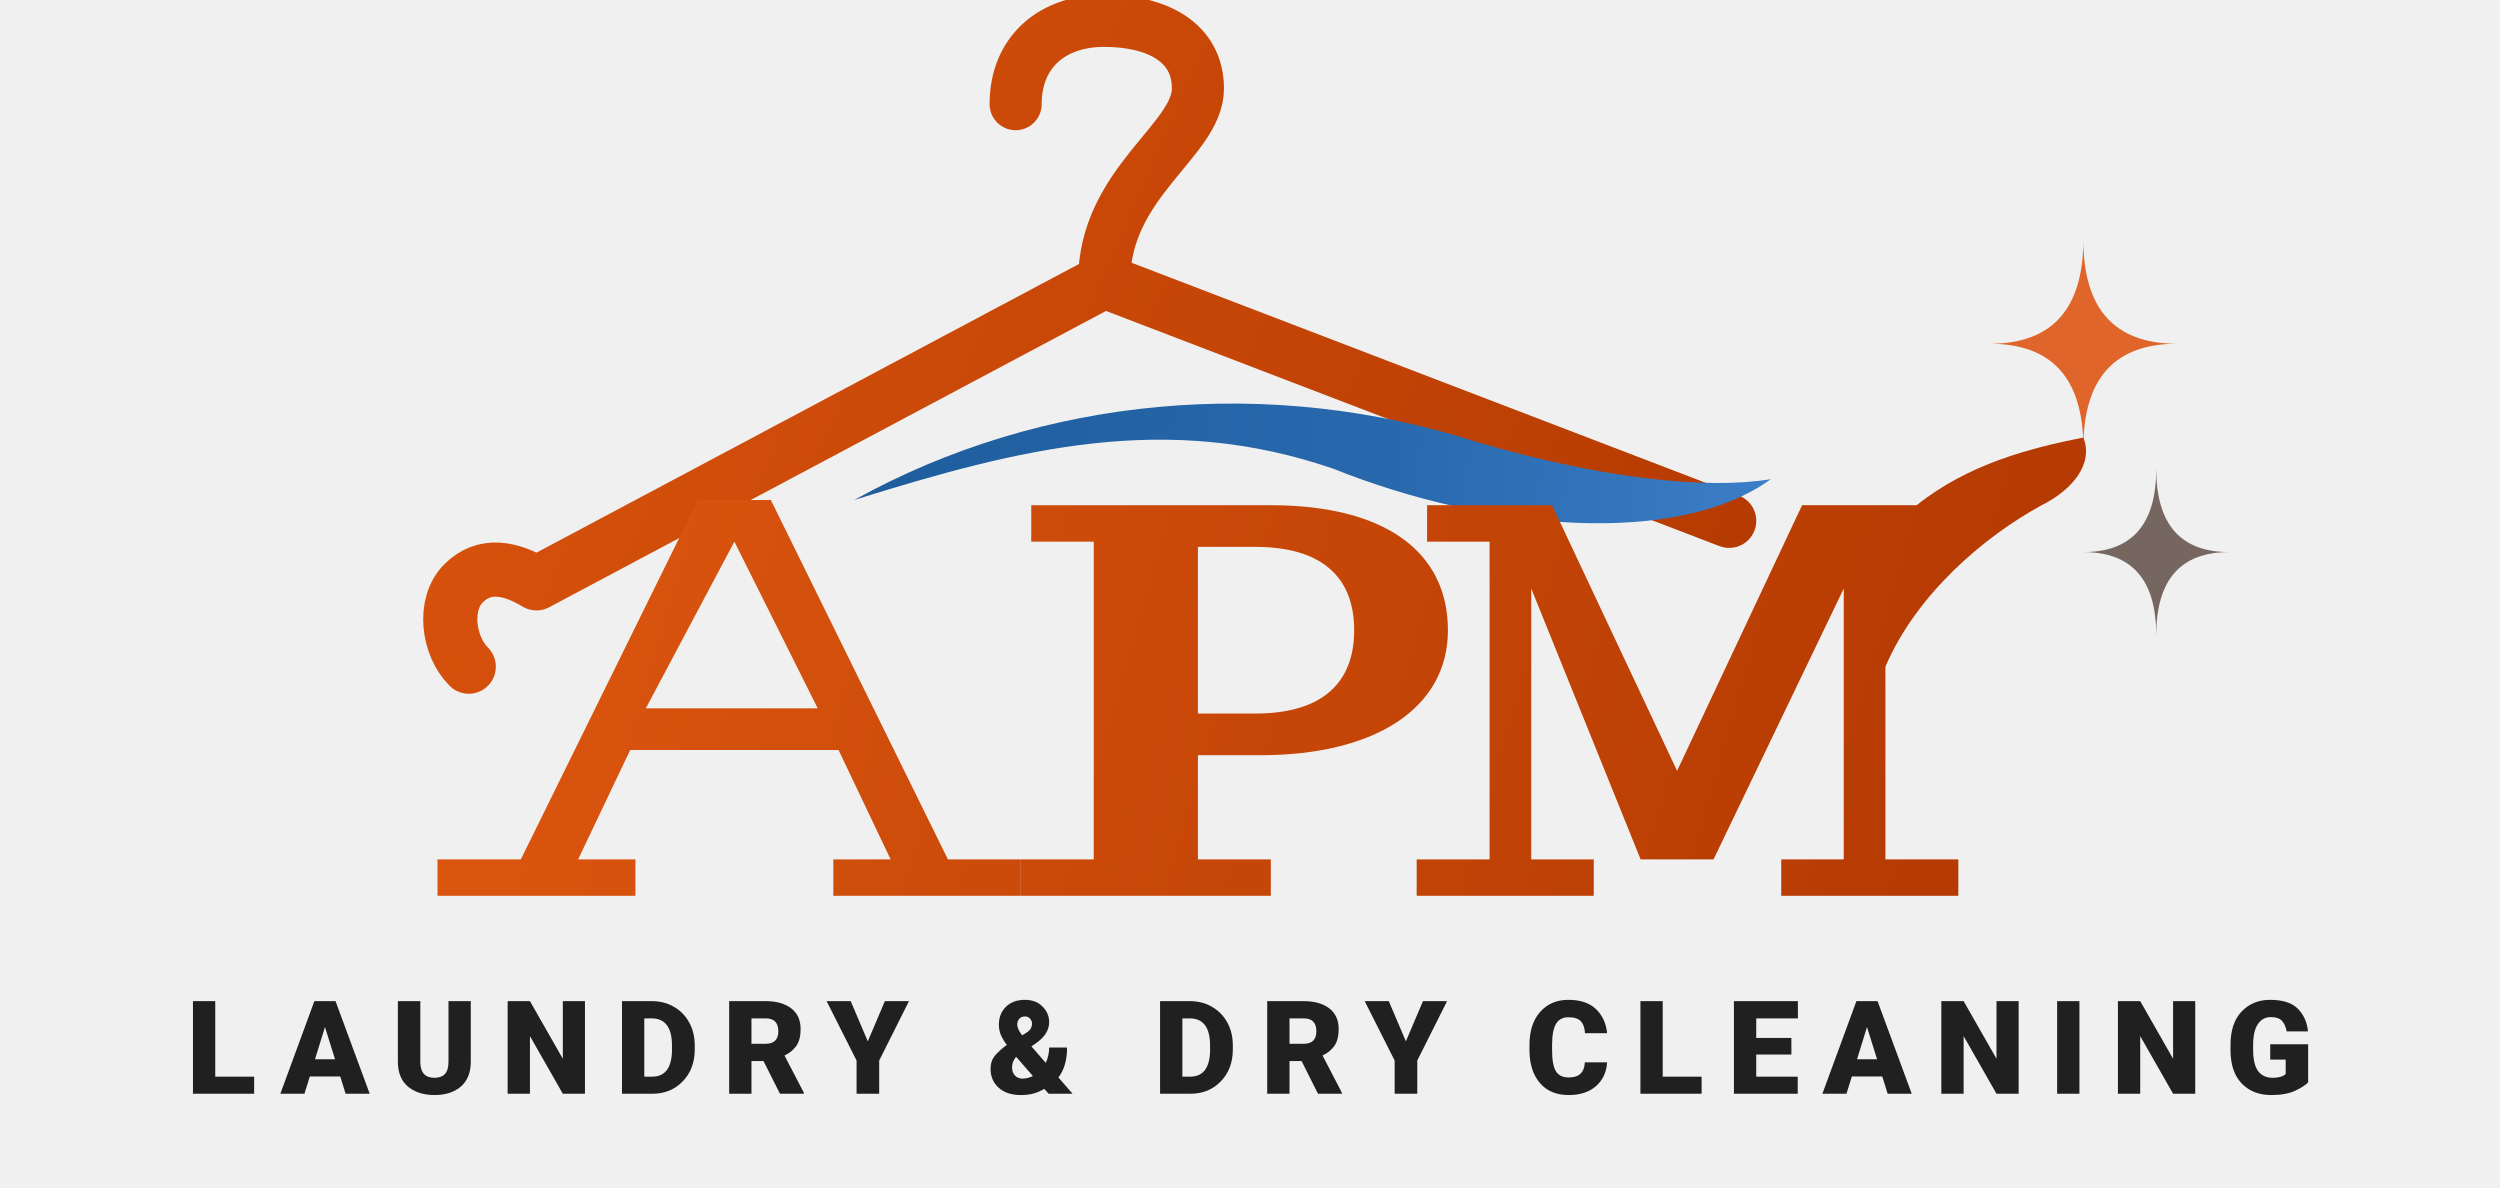
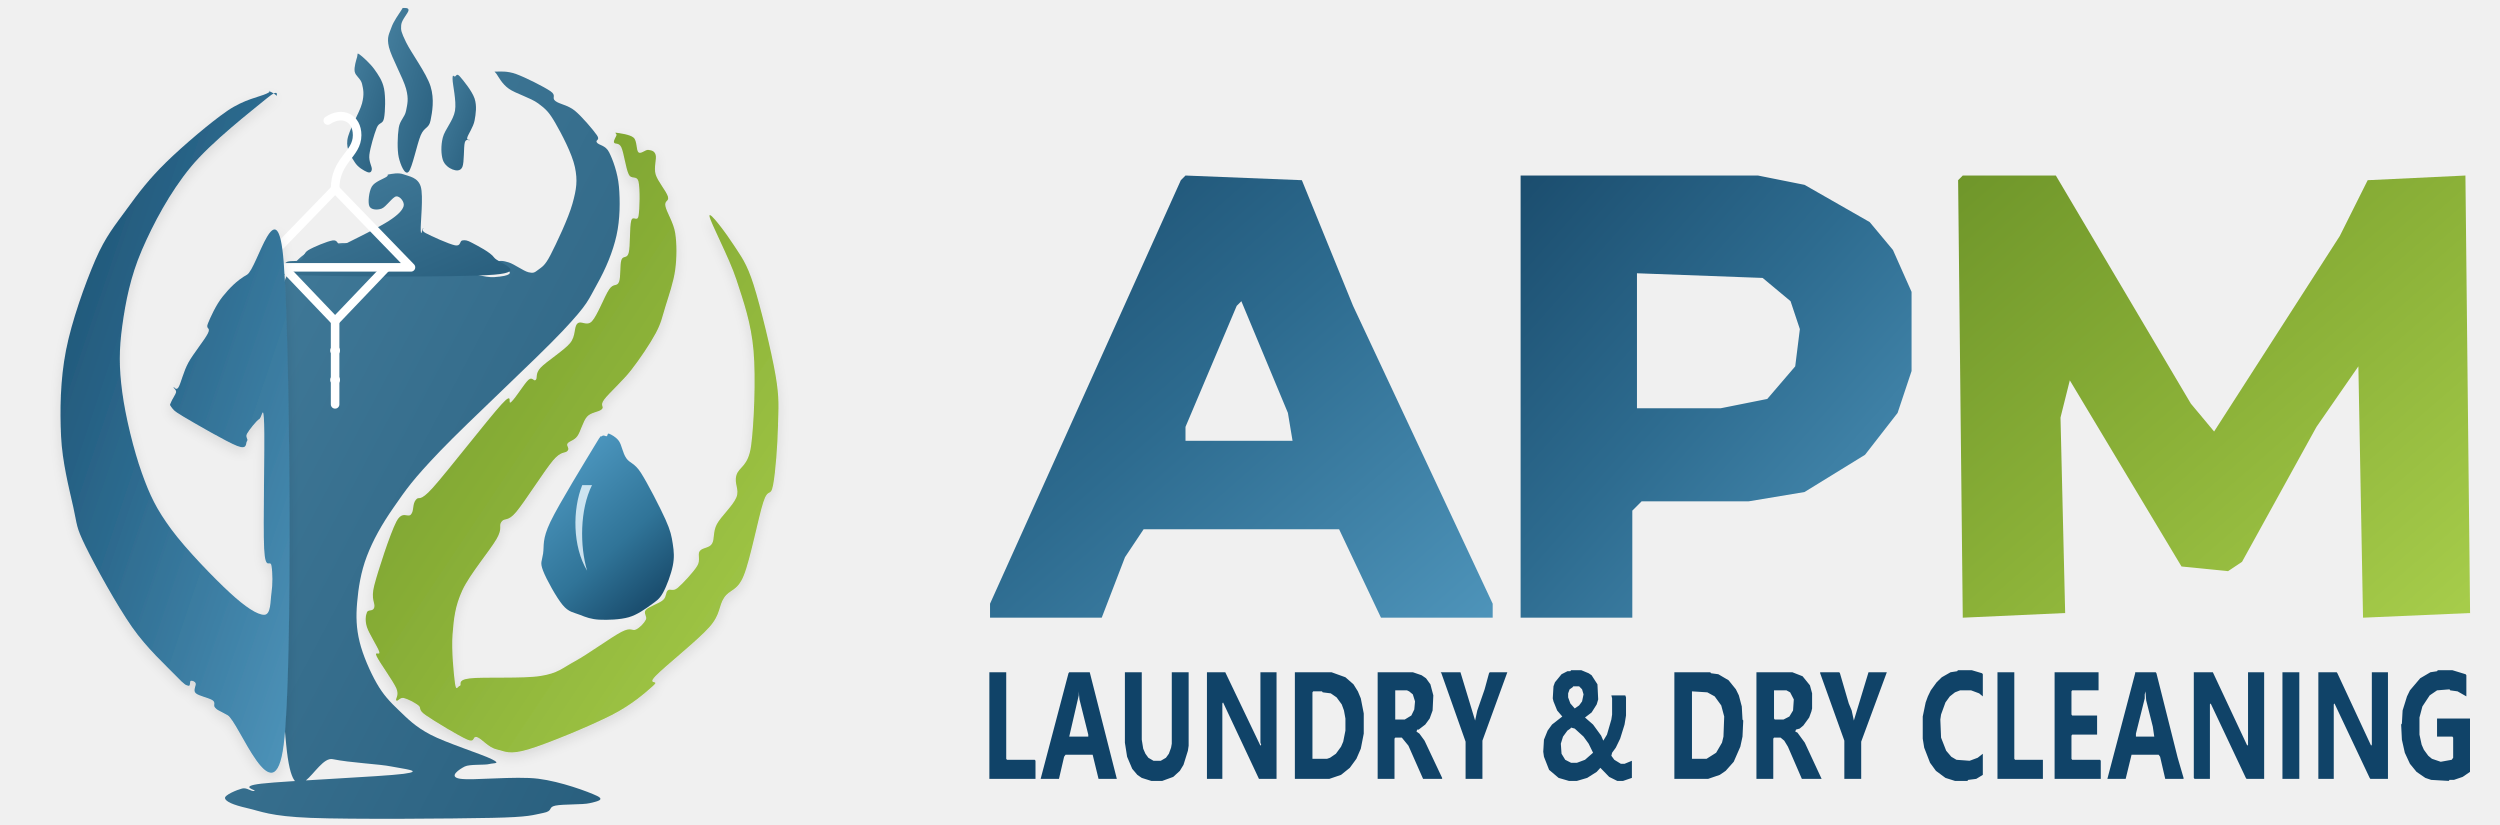
- <svg xmlns="http://www.w3.org/2000/svg" viewBox="0 0 240 114" fill="none">
+ <svg xmlns="http://www.w3.org/2000/svg" viewBox="0 0 940 310" width="940" height="310">
  <defs>
-     <linearGradient id="hanger-grad" x1="50" y1="5" x2="165" y2="55" gradientUnits="userSpaceOnUse">
-       <stop offset="0%" stop-color="#D9530D" />
-       <stop offset="100%" stop-color="#B63B02" />
+     <linearGradient id="apm-blue" x1="0%" y1="0%" x2="100%" y2="100%">
+       <stop offset="0%" stop-color="#1B4D6E" />
+       <stop offset="45%" stop-color="#2D6B8F" />
+       <stop offset="100%" stop-color="#4E94BA" />
    </linearGradient>
-     <linearGradient id="wave-grad" x1="80" y1="40" x2="170" y2="45" gradientUnits="userSpaceOnUse">
-       <stop offset="0%" stop-color="#1E5C9B" />
-       <stop offset="60%" stop-color="#2869AE" />
-       <stop offset="100%" stop-color="#3B7EC7" />
+     <linearGradient id="apm-green" x1="0%" y1="0%" x2="100%" y2="100%">
+       <stop offset="0%" stop-color="#6F962A" />
+       <stop offset="50%" stop-color="#8BB138" />
+       <stop offset="100%" stop-color="#A7CD4B" />
    </linearGradient>
-     <linearGradient id="apm-grad" x1="45" y1="45" x2="195" y2="88" gradientUnits="userSpaceOnUse">
-       <stop offset="0%" stop-color="#DD5710" />
-       <stop offset="50%" stop-color="#C74708" />
-       <stop offset="100%" stop-color="#B33902" />
+     <linearGradient id="apm-droplet" x1="30%" y1="10%" x2="80%" y2="90%">
+       <stop offset="0%" stop-color="#4B95BD" />
+       <stop offset="60%" stop-color="#307498" />
+       <stop offset="100%" stop-color="#1B4F70" />
    </linearGradient>
+     <linearGradient id="apm-shirt" x1="0%" y1="0%" x2="100%" y2="100%">
+       <stop offset="0%" stop-color="#457F9E" />
+       <stop offset="100%" stop-color="#285E7D" />
+     </linearGradient>
+     <filter id="apm-soft-shadow" x="-8%" y="-8%" width="116%" height="116%">
+       <feDropShadow dx="0" dy="2" stdDeviation="2.5" flood-color="#000000" flood-opacity="0.10" />
+     </filter>
  </defs>
-   <g id="hanger">
-     <path d="M 106 27 C 106 17.5, 115 13.5, 115 8.5 C 115 4, 111 2, 106 2 C 101 2, 97.5 5, 97.5 10" stroke="url(#hanger-grad)" stroke-width="5" stroke-linecap="round" stroke-linejoin="round" />
-     <path d="M 45 64 C 43 62, 42.5 58, 44.5 56 C 46.5 54, 49 54.5, 51.5 56 L 106 27 L 166 50" stroke="url(#hanger-grad)" stroke-width="5.2" stroke-linecap="round" stroke-linejoin="round" />
+   <g id="apm-emblem-mark" transform="translate(-35, 3) scale(0.92)">
+     <path d="M 241.00 26.00 C 242.33 26.00, 245.33 25.67, 249.00 27.00 C 252.67 28.33, 260.33 32.17, 263.00 34.00 C 265.67 35.83, 263.33 36.67, 265.00 38.00 C 266.67 39.33, 270.17 39.67, 273.00 42.00 C 275.83 44.33, 280.50 49.83, 282.00 52.00 C 283.50 54.17, 281.17 53.83, 282.00 55.00 C 282.83 56.17, 285.50 56.00, 287.00 59.00 C 288.50 62.00, 290.50 67.33, 291.00 73.00 C 291.50 78.67, 291.50 86.33, 290.00 93.00 C 288.50 99.67, 285.67 106.50, 282.00 113.00 C 278.33 119.50, 278.67 120.67, 268.00 132.00 C 257.33 143.33, 229.50 169.00, 218.00 181.00 C 206.50 193.00, 204.00 196.83, 199.00 204.00 C 194.00 211.17, 190.50 217.50, 188.00 224.00 C 185.50 230.50, 184.50 237.17, 184.00 243.00 C 183.50 248.83, 183.67 253.50, 185.00 259.00 C 186.33 264.50, 189.33 271.33, 192.00 276.00 C 194.67 280.67, 197.33 283.50, 201.00 287.00 C 204.67 290.50, 207.67 293.67, 214.00 297.00 C 220.33 300.33, 235.00 305.00, 239.00 307.00 C 243.00 309.00, 239.83 308.50, 238.00 309.00 C 236.17 309.50, 230.00 309.00, 228.00 310.00 C 226.00 311.00, 221.00 314.17, 226.00 315.00 C 231.00 315.83, 248.67 313.83, 258.00 315.00 C 267.33 316.17, 278.50 320.33, 282.00 322.00 C 285.50 323.67, 281.83 324.33, 279.00 325.00 C 276.17 325.67, 268.17 325.33, 265.00 326.00 C 261.83 326.67, 264.33 328.17, 260.00 329.00 C 255.67 329.83, 254.83 330.67, 239.00 331.00 C 223.17 331.33, 181.67 331.67, 165.00 331.00 C 148.33 330.33, 144.83 328.33, 139.00 327.00 C 133.17 325.67, 130.33 324.33, 130.00 323.00 C 129.67 321.67, 135.00 319.50, 137.00 319.00 C 139.00 318.50, 140.67 320.33, 142.00 320.00 C 143.33 319.67, 134.83 318.17, 145.00 317.00 C 155.17 315.83, 194.17 314.17, 203.00 313.00 C 211.83 311.83, 202.83 311.00, 198.00 310.00 C 193.17 309.00, 181.17 308.50, 174.00 307.00 C 166.83 305.50, 158.17 333.83, 155.00 301.00 C 151.83 268.17, 140.83 141.83, 155.00 110.00 C 169.17 78.17, 225.67 111.00, 240.00 110.00 C 254.33 109.00, 240.00 105.00, 241.00 104.00 C 242.00 103.00, 243.83 103.33, 246.00 104.00 C 248.17 104.67, 252.00 107.50, 254.00 108.00 C 256.00 108.50, 256.50 108.17, 258.00 107.00 C 259.50 105.83, 260.67 105.50, 263.00 101.00 C 265.33 96.50, 270.33 86.00, 272.00 80.00 C 273.67 74.00, 274.17 70.50, 273.00 65.00 C 271.83 59.50, 267.50 51.33, 265.00 47.00 C 262.50 42.67, 261.17 41.33, 258.00 39.00 C 254.83 36.67, 248.83 35.00, 246.00 33.00 C 243.17 31.00, 241.83 28.17, 241.00 27.00 C 240.17 25.83, 239.67 26.00, 241.00 26.00 Z" fill="url(#apm-shirt)" />
+     <path d="M 197.00 68.00 C 198.17 67.83, 200.83 67.17, 203.00 68.00 C 205.17 68.83, 208.83 69.17, 210.00 73.00 C 211.17 76.83, 209.83 88.17, 210.00 91.00 C 210.17 93.83, 210.67 89.83, 211.00 90.00 C 211.33 90.17, 209.83 90.83, 212.00 92.00 C 214.17 93.17, 221.50 96.50, 224.00 97.00 C 226.50 97.50, 225.83 95.17, 227.00 95.00 C 228.17 94.83, 228.83 94.83, 231.00 96.00 C 233.17 97.17, 238.50 99.83, 240.00 102.00 C 241.50 104.17, 254.17 107.83, 240.00 109.00 C 225.83 110.17, 169.17 109.83, 155.00 109.00 C 140.83 108.17, 154.00 105.00, 155.00 104.00 C 156.00 103.00, 159.50 103.83, 161.00 103.00 C 162.50 102.17, 161.83 100.33, 164.00 99.00 C 166.17 97.67, 171.83 95.33, 174.00 95.00 C 176.17 94.67, 176.00 96.83, 177.00 97.00 C 178.00 97.17, 176.67 97.67, 180.00 96.00 C 183.33 94.33, 193.17 89.50, 197.00 87.00 C 200.83 84.50, 202.50 82.67, 203.00 81.00 C 203.50 79.33, 201.50 76.83, 200.00 77.00 C 198.50 77.17, 195.83 81.33, 194.00 82.00 C 192.17 82.67, 189.67 82.50, 189.00 81.00 C 188.33 79.50, 188.83 75.00, 190.00 73.00 C 191.17 71.00, 194.83 69.83, 196.00 69.00 C 197.17 68.17, 195.83 68.17, 197.00 68.00 Z" fill="url(#apm-shirt)" />
+     <path d="M 203.00 0.00 C 203.50 0.00, 205.17 -0.17, 205.00 1.00 C 204.83 2.17, 202.17 4.83, 202.00 7.00 C 201.83 9.17, 202.00 9.83, 204.00 14.00 C 206.00 18.17, 212.33 26.67, 214.00 32.00 C 215.67 37.33, 214.67 42.67, 214.00 46.00 C 213.33 49.33, 211.50 48.50, 210.00 52.00 C 208.50 55.50, 206.50 65.50, 205.00 67.00 C 203.50 68.50, 201.67 64.00, 201.00 61.00 C 200.33 58.00, 200.50 52.17, 201.00 49.00 C 201.50 45.83, 203.50 44.67, 204.00 42.00 C 204.50 39.33, 205.17 37.33, 204.00 33.00 C 202.83 28.67, 198.00 20.17, 197.00 16.00 C 196.00 11.83, 197.17 10.50, 198.00 8.00 C 198.83 5.50, 201.17 2.33, 202.00 1.00 C 202.83 -0.33, 202.50 0.00, 203.00 0.00 Z" fill="url(#apm-shirt)" />
+     <path d="M 185.00 19.00 C 186.17 19.83, 189.33 22.67, 191.00 25.00 C 192.67 27.33, 194.33 29.67, 195.00 33.00 C 195.67 36.33, 195.50 42.33, 195.00 45.00 C 194.50 47.67, 193.00 46.50, 192.00 49.00 C 191.00 51.50, 189.33 57.17, 189.00 60.00 C 188.67 62.83, 190.17 64.83, 190.00 66.00 C 189.83 67.17, 189.17 67.50, 188.00 67.00 C 186.83 66.50, 184.33 65.17, 183.00 63.00 C 181.67 60.83, 179.50 58.00, 180.00 54.00 C 180.50 50.00, 185.00 42.83, 186.00 39.00 C 187.00 35.17, 186.50 33.17, 186.00 31.00 C 185.50 28.83, 183.33 27.83, 183.00 26.00 C 182.67 24.17, 183.67 21.17, 184.00 20.00 C 184.33 18.83, 183.83 18.17, 185.00 19.00 Z" fill="url(#apm-shirt)" />
+     <path d="M 224.00 28.00 C 224.50 27.83, 224.67 26.50, 226.00 28.00 C 227.33 29.50, 231.00 34.00, 232.00 37.00 C 233.00 40.00, 232.50 43.33, 232.00 46.00 C 231.50 48.67, 229.33 51.67, 229.00 53.00 C 228.67 54.33, 230.17 53.67, 230.00 54.00 C 229.83 54.33, 228.50 53.17, 228.00 55.00 C 227.50 56.83, 227.83 63.17, 227.00 65.00 C 226.17 66.83, 224.33 66.50, 223.00 66.00 C 221.67 65.50, 219.67 64.17, 219.00 62.00 C 218.33 59.83, 218.17 56.33, 219.00 53.00 C 219.83 49.67, 223.33 46.00, 224.00 42.00 C 224.67 38.00, 223.00 31.33, 223.00 29.00 C 223.00 26.67, 223.50 28.17, 224.00 28.00 Z" fill="url(#apm-shirt)" />
+     <path d="M 175 74 L 206 106 L 144 106 Z" fill="none" stroke="#FFFFFF" stroke-width="3.5" stroke-linejoin="round" />
+     <path d="M 175 74 C 175 62, 184 60, 184 52 C 184 45, 178 42, 172 46" fill="none" stroke="#FFFFFF" stroke-width="3.5" stroke-linecap="round" />
+     <path d="M 154 106 L 175 128 L 196 106" fill="none" stroke="#FFFFFF" stroke-width="3.5" stroke-linejoin="round" />
+     <path d="M 175 128 L 175 162" fill="none" stroke="#FFFFFF" stroke-width="3.5" stroke-linecap="round" />
+     <circle cx="175" cy="140" r="2" fill="#FFFFFF" />
+     <circle cx="175" cy="152" r="2" fill="#FFFFFF" />
+     <path d="M 148.00 34.00 C 148.67 34.17, 151.17 35.50, 151.00 36.00 C 150.83 36.50, 152.83 32.17, 147.00 37.00 C 141.17 41.83, 124.50 54.67, 116.00 65.00 C 107.50 75.33, 100.67 88.17, 96.00 99.00 C 91.33 109.83, 89.33 120.33, 88.00 130.00 C 86.67 139.67, 86.67 147.00, 88.00 157.00 C 89.33 167.00, 92.67 180.67, 96.00 190.00 C 99.33 199.33, 102.00 204.83, 108.00 213.00 C 114.00 221.17, 125.67 233.17, 132.00 239.00 C 138.33 244.83, 143.17 248.00, 146.00 248.00 C 148.83 248.00, 148.50 242.33, 149.00 239.00 C 149.50 235.67, 149.50 231.00, 149.00 228.00 C 148.50 225.00, 146.50 230.67, 146.00 221.00 C 145.50 211.33, 146.33 178.83, 146.00 170.00 C 145.67 161.17, 145.17 167.33, 144.00 168.00 C 142.83 168.67, 139.83 172.50, 139.00 174.00 C 138.17 175.50, 139.67 176.17, 139.00 177.00 C 138.33 177.83, 139.33 180.67, 135.00 179.00 C 130.67 177.33, 117.50 169.67, 113.00 167.00 C 108.50 164.33, 108.83 164.00, 108.00 163.00 C 107.17 162.00, 107.67 162.00, 108.00 161.00 C 108.33 160.00, 109.83 158.00, 110.00 157.00 C 110.17 156.00, 108.83 155.33, 109.00 155.00 C 109.17 154.67, 110.00 156.67, 111.00 155.00 C 112.00 153.33, 113.00 148.67, 115.00 145.00 C 117.00 141.33, 121.67 135.67, 123.00 133.00 C 124.33 130.33, 122.00 131.50, 123.00 129.00 C 124.00 126.50, 126.33 121.33, 129.00 118.00 C 131.67 114.67, 134.83 111.33, 139.00 109.00 C 143.17 106.67, 151.50 72.00, 154.00 104.00 C 156.50 136.00, 157.83 270.17, 154.00 301.00 C 150.17 331.83, 135.67 291.50, 131.00 289.00 C 126.33 286.50, 127.00 287.00, 126.00 286.00 C 125.00 285.00, 126.33 284.00, 125.00 283.00 C 123.67 282.00, 119.17 281.17, 118.00 280.00 C 116.83 278.83, 118.33 276.83, 118.00 276.00 C 117.67 275.17, 116.50 274.83, 116.00 275.00 C 115.50 275.17, 116.00 277.33, 115.00 277.00 C 114.00 276.67, 113.83 277.00, 110.00 273.00 C 106.17 269.00, 98.17 261.83, 92.00 253.00 C 85.83 244.17, 77.00 228.17, 73.00 220.00 C 69.00 211.83, 69.67 211.50, 68.00 204.00 C 66.33 196.50, 63.50 185.67, 63.00 175.00 C 62.50 164.33, 62.67 152.00, 65.00 140.00 C 67.33 128.00, 72.83 112.67, 77.00 103.00 C 81.17 93.33, 85.17 88.67, 90.00 82.00 C 94.83 75.33, 99.17 69.67, 106.00 63.00 C 112.83 56.33, 124.17 46.67, 131.00 42.00 C 137.83 37.33, 144.17 36.33, 147.00 35.00 C 149.83 33.67, 147.33 33.83, 148.00 34.00 Z" fill="url(#apm-blue)" filter="url(#apm-soft-shadow)" />
+     <path d="M 290.00 51.00 C 291.17 51.17, 295.50 51.67, 297.00 53.00 C 298.50 54.33, 298.00 58.17, 299.00 59.00 C 300.00 59.83, 301.83 57.83, 303.00 58.00 C 304.17 58.17, 305.50 58.33, 306.00 60.00 C 306.50 61.67, 305.17 65.17, 306.00 68.00 C 306.83 70.83, 310.33 74.83, 311.00 77.00 C 311.67 79.17, 309.50 78.50, 310.00 81.00 C 310.50 83.50, 313.33 87.67, 314.00 92.00 C 314.67 96.33, 314.67 102.00, 314.00 107.00 C 313.33 112.00, 311.33 117.67, 310.00 122.00 C 308.67 126.33, 308.33 128.67, 306.00 133.00 C 303.67 137.33, 299.50 143.50, 296.00 148.00 C 292.50 152.50, 287.00 157.33, 285.00 160.00 C 283.00 162.67, 285.17 162.83, 284.00 164.00 C 282.83 165.17, 279.67 165.17, 278.00 167.00 C 276.33 168.83, 275.33 173.17, 274.00 175.00 C 272.67 176.83, 270.67 177.00, 270.00 178.00 C 269.33 179.00, 271.00 179.83, 270.00 181.00 C 269.00 182.17, 267.50 180.83, 264.00 185.00 C 260.50 189.17, 252.50 201.83, 249.00 206.00 C 245.50 210.17, 244.33 208.17, 243.00 210.00 C 241.67 211.83, 243.67 212.33, 241.00 217.00 C 238.33 221.67, 230.00 231.50, 227.00 238.00 C 224.00 244.50, 223.50 249.67, 223.00 256.00 C 222.50 262.33, 223.50 272.50, 224.00 276.00 C 224.50 279.50, 225.00 277.33, 226.00 277.00 C 227.00 276.67, 224.50 274.67, 230.00 274.00 C 235.50 273.33, 251.83 274.17, 259.00 273.00 C 266.17 271.83, 267.50 270.00, 273.00 267.00 C 278.50 264.00, 287.83 257.17, 292.00 255.00 C 296.17 252.83, 296.33 254.83, 298.00 254.00 C 299.67 253.17, 301.33 251.33, 302.00 250.00 C 302.67 248.67, 300.83 247.33, 302.00 246.00 C 303.17 244.67, 307.50 243.33, 309.00 242.00 C 310.50 240.67, 310.00 238.83, 311.00 238.00 C 312.00 237.17, 313.00 238.67, 315.00 237.00 C 317.00 235.33, 321.50 230.50, 323.00 228.00 C 324.50 225.50, 323.00 223.50, 324.00 222.00 C 325.00 220.50, 327.83 220.83, 329.00 219.00 C 330.17 217.17, 329.33 214.17, 331.00 211.00 C 332.67 207.83, 337.67 203.33, 339.00 200.00 C 340.33 196.67, 338.00 194.50, 339.00 191.00 C 340.00 187.50, 343.83 187.50, 345.00 179.00 C 346.17 170.50, 347.00 151.33, 346.00 140.00 C 345.00 128.67, 342.00 120.17, 339.00 111.00 C 336.00 101.83, 328.17 87.33, 328.00 85.00 C 327.83 82.67, 335.00 92.33, 338.00 97.00 C 341.00 101.67, 343.17 104.17, 346.00 113.00 C 348.83 121.83, 353.33 140.33, 355.00 150.00 C 356.67 159.67, 356.17 163.50, 356.00 171.00 C 355.83 178.50, 355.00 189.83, 354.00 195.00 C 353.00 200.17, 352.00 195.83, 350.00 202.00 C 348.00 208.17, 344.67 225.50, 342.00 232.00 C 339.33 238.50, 336.33 237.50, 334.00 241.00 C 331.67 244.50, 332.67 247.67, 328.00 253.00 C 323.33 258.33, 309.83 269.00, 306.00 273.00 C 302.17 277.00, 308.00 274.33, 305.00 277.00 C 302.00 279.67, 296.50 284.67, 288.00 289.00 C 279.50 293.33, 261.83 300.67, 254.00 303.00 C 246.17 305.33, 244.50 303.83, 241.00 303.00 C 237.50 302.17, 235.00 298.67, 233.00 298.00 C 231.00 297.33, 232.50 300.50, 229.00 299.00 C 225.50 297.50, 215.33 291.33, 212.00 289.00 C 208.67 286.67, 210.50 286.17, 209.00 285.00 C 207.50 283.83, 204.50 282.33, 203.00 282.00 C 201.50 281.67, 200.50 283.67, 200.00 283.00 C 199.50 282.33, 201.33 281.00, 200.00 278.00 C 198.67 275.00, 193.17 267.50, 192.00 265.00 C 190.83 262.50, 193.67 265.00, 193.00 263.00 C 192.33 261.00, 188.83 255.67, 188.00 253.00 C 187.17 250.33, 187.50 248.33, 188.00 247.00 C 188.50 245.67, 190.50 246.83, 191.00 245.00 C 191.50 243.17, 189.50 241.83, 191.00 236.00 C 192.50 230.17, 197.50 214.83, 200.00 210.00 C 202.50 205.17, 204.67 208.50, 206.00 207.00 C 207.33 205.50, 206.50 202.83, 208.00 201.00 C 209.50 199.17, 209.17 202.50, 215.00 196.00 C 220.83 189.50, 237.67 167.83, 243.00 162.00 C 248.33 156.17, 245.17 162.67, 247.00 161.00 C 248.83 159.33, 252.33 153.50, 254.00 152.00 C 255.67 150.50, 256.17 152.83, 257.00 152.00 C 257.83 151.17, 256.67 149.50, 259.00 147.00 C 261.33 144.50, 268.50 140.00, 271.00 137.00 C 273.50 134.00, 272.50 130.50, 274.00 129.00 C 275.50 127.50, 277.83 130.33, 280.00 128.00 C 282.17 125.67, 285.17 117.67, 287.00 115.00 C 288.83 112.33, 290.17 114.00, 291.00 112.00 C 291.83 110.00, 291.33 105.00, 292.00 103.00 C 292.67 101.00, 294.33 102.67, 295.00 100.00 C 295.67 97.33, 295.33 89.50, 296.00 87.00 C 296.67 84.50, 298.50 87.67, 299.00 85.00 C 299.50 82.33, 299.67 73.83, 299.00 71.00 C 298.33 68.17, 296.17 70.33, 295.00 68.00 C 293.83 65.67, 293.00 59.17, 292.00 57.00 C 291.00 54.83, 289.33 55.83, 289.00 55.00 C 288.67 54.17, 289.83 52.67, 290.00 52.00 C 290.17 51.33, 288.83 50.83, 290.00 51.00 Z" fill="url(#apm-green)" filter="url(#apm-soft-shadow)" />
+     <path d="M 287.00 174.00 C 287.83 174.33, 289.83 175.33, 291.00 177.00 C 292.17 178.67, 292.50 181.83, 294.00 184.00 C 295.50 186.17, 297.33 185.83, 300.00 190.00 C 302.67 194.17, 307.83 204.17, 310.00 209.00 C 312.17 213.83, 312.50 215.83, 313.00 219.00 C 313.50 222.17, 313.67 224.67, 313.00 228.00 C 312.33 231.33, 310.50 236.33, 309.00 239.00 C 307.50 241.67, 306.33 242.33, 304.00 244.00 C 301.67 245.67, 298.50 248.00, 295.00 249.00 C 291.50 250.00, 286.33 250.17, 283.00 250.00 C 279.67 249.83, 277.50 249.00, 275.00 248.00 C 272.50 247.00, 270.50 247.00, 268.00 244.00 C 265.50 241.00, 261.33 233.50, 260.00 230.00 C 258.67 226.50, 259.50 226.33, 260.00 223.00 C 260.50 219.67, 259.50 217.33, 263.00 210.00 C 266.50 202.67, 277.50 184.83, 281.00 179.00 C 284.50 173.17, 283.17 175.67, 284.00 175.00 C 284.83 174.33, 285.50 175.17, 286.00 175.00 C 286.50 174.83, 286.17 173.67, 287.00 174.00 Z" fill="url(#apm-droplet)" />
+     <path d="M 276 195 C 272 205, 272 220, 278 230 C 275 220, 275 205, 280 195 Z" fill="#E5F3FC" opacity="0.85" />
  </g>
-   <g id="blue-wave">
-     <path d="M 82 48 C 100 38, 122 36, 142 42.5 C 154 46, 164 47, 170 46 C 161 52.5, 143 51, 128 45 C 112 39.5, 98 43, 82 48 Z" fill="url(#wave-grad)" />
+   <g id="apm-letters" transform="translate(290, 38) scale(1.75)">
+     <path d="M 89.00 16.00 L 114.00 17.00 L 125.00 44.00 L 155.00 108.00 L 155.00 111.00 L 131.00 111.00 L 122.00 92.00 L 80.00 92.00 L 76.00 98.00 L 71.00 111.00 L 47.00 111.00 L 47.00 108.00 L 88.00 17.00 Z M 101.00 43.00 L 111.00 67.00 L 112.00 73.00 L 89.00 73.00 L 89.00 70.00 L 100.00 44.00 Z" fill="url(#apm-blue)" fill-rule="evenodd" />
+     <path d="M 161.00 16.00 L 212.00 16.00 L 222.00 18.00 L 236.00 26.00 L 241.00 32.00 L 245.00 41.00 L 245.00 58.00 L 242.00 67.00 L 235.00 76.00 L 222.00 84.00 L 210.00 86.00 L 187.00 86.00 L 185.00 88.00 L 185.00 111.00 L 161.00 111.00 L 161.00 17.00 Z M 186.00 37.00 L 213.00 38.00 L 219.00 43.00 L 221.00 49.00 L 220.00 57.00 L 214.00 64.00 L 204.00 66.00 L 186.00 66.00 L 186.00 38.00 Z" fill="url(#apm-blue)" fill-rule="evenodd" />
+     <path d="M 256.00 16.00 L 276.00 16.00 L 305.00 65.00 L 310.00 71.00 L 337.00 29.00 L 343.00 17.00 L 364.00 16.00 L 365.00 110.00 L 342.00 111.00 L 341.00 57.00 L 332.00 70.00 L 316.00 99.00 L 313.00 101.00 L 303.00 100.00 L 279.00 60.00 L 277.00 68.00 L 278.00 110.00 L 256.00 111.00 L 255.00 17.00 Z" fill="url(#apm-green)" fill-rule="evenodd" />
  </g>
-   <g id="apm-letters" fill="url(#apm-grad)">
-     <path d="         M 42 86 L 42 82.5 L 50 82.5 L 67 48 L 74 48 L 91 82.5 L 98 82.5 L 98 86 L 80 86 L 80 82.5 L 85.5 82.5 L 80.5 72 L 60.5 72 L 55.5 82.5 L 61 82.5 L 61 86 Z         M 62 68 L 78.5 68 L 70.5 52 Z       " />
-     <path d="         M 98 86 L 98 82.5 L 105 82.5 L 105 52 L 99 52 L 99 48.5 L 122 48.5 C 133 48.5, 139 53, 139 60.5 C 139 68, 132 72.5, 121 72.5 L 115 72.5 L 115 82.5 L 122 82.5 L 122 86 Z         M 115 68.5 L 120.5 68.5 C 127 68.5, 130 65.5, 130 60.5 C 130 55.5, 127 52.5, 120.5 52.5 L 115 52.5 Z       " />
-     <path d="         M 136 86 L 136 82.5 L 143 82.5 L 143 52 L 137 52 L 137 48.5 L 149 48.5 L 161 74 L 173 48.5 L 184 48.5         C 189 44.5, 195 43, 200 42 C 201 44.5, 199 47, 196 48.5 C 190.5 51.5, 184 57, 181 64         L 181 82.5 L 188 82.5 L 188 86 L 171 86 L 171 82.5 L 177 82.5 L 177 56.5 L 164.5 82.5 L 157.5 82.5 L 147 56.5 L 147 82.5 L 153 82.5 L 153 86 Z       " />
-   </g>
-   <g id="sparkles">
-     <path d="M 200 23 Q 200 33 209 33 Q 200 33 200 43 Q 200 33 191 33 Q 200 33 200 23 Z" fill="#E0652B" />
-     <path d="M 207 45 Q 207 53 214 53 Q 207 53 207 61 Q 207 53 200 53 Q 207 53 207 45 Z" fill="#75675F" />
-   </g>
-   <text x="120" y="105" text-anchor="middle" fill="#202020" font-size="12.5" font-weight="800" letter-spacing="2.2" font-family="system-ui, -apple-system, BlinkMacSystemFont, 'Segoe UI', Roboto, sans-serif">
-     LAUNDRY &amp; DRY CLEANING
-   </text>
+   <path d="M 372.00 252.76 L 378.34 252.76 L 378.34 285.30 L 378.61 285.68 L 389.08 285.68 L 389.35 286.05 L 389.35 292.86 L 372.00 292.86 L 372.00 253.14 Z M 402.03 252.76 L 409.74 252.76 L 419.93 292.86 L 413.05 292.86 L 410.84 283.78 L 400.65 283.78 L 400.10 284.54 L 398.17 292.86 L 391.28 292.86 L 401.75 253.14 Z M 405.61 259.95 L 405.88 262.97 L 409.19 276.22 L 409.19 276.97 L 402.03 276.97 L 405.61 261.46 Z M 422.96 252.76 L 429.30 252.76 L 429.30 278.11 L 429.85 281.51 L 430.68 283.41 L 431.78 284.92 L 433.71 286.05 L 436.46 286.05 L 438.39 284.92 L 439.49 283.41 L 440.32 281.14 L 440.59 279.62 L 440.59 252.76 L 446.93 252.76 L 446.93 280.38 L 446.65 282.27 L 445.00 287.57 L 443.62 289.84 L 441.14 292.11 L 437.01 293.62 L 432.88 293.62 L 429.30 292.49 L 427.64 291.35 L 425.72 289.08 L 423.79 284.54 L 422.96 279.24 L 422.96 253.14 Z M 453.81 252.76 L 460.70 252.76 L 473.92 280.38 L 474.20 280.00 L 473.92 279.24 L 473.92 252.76 L 479.98 252.76 L 479.98 292.86 L 473.37 292.86 L 459.87 264.11 L 459.60 264.49 L 459.60 292.86 L 453.81 292.86 L 453.81 253.14 Z M 486.87 252.76 L 500.64 252.76 L 505.88 254.65 L 508.91 257.30 L 510.56 259.95 L 511.66 262.59 L 512.77 268.27 L 512.77 275.84 L 511.66 281.51 L 510.01 285.30 L 507.53 288.70 L 504.23 291.35 L 499.82 292.86 L 486.87 292.86 L 486.87 253.14 Z M 493.76 259.95 L 497.06 259.95 L 497.34 260.32 L 500.37 260.70 L 502.57 262.22 L 504.50 264.86 L 505.33 267.14 L 505.88 270.16 L 505.88 274.70 L 505.05 278.86 L 504.23 280.76 L 502.30 283.41 L 500.09 284.92 L 498.99 285.30 L 493.48 285.30 L 493.48 260.32 Z M 518.00 252.76 L 531.22 252.76 L 534.53 253.89 L 536.18 255.03 L 537.83 257.30 L 538.93 261.46 L 538.66 267.14 L 537.56 270.16 L 535.90 272.43 L 533.43 274.32 L 532.87 274.32 L 532.60 275.08 L 533.70 275.84 L 535.63 278.49 L 542.24 292.49 L 542.24 292.86 L 535.08 292.86 L 529.57 280.38 L 527.09 277.35 L 524.61 277.35 L 524.33 277.73 L 524.33 292.86 L 518.00 292.86 L 518.00 253.14 Z M 524.61 259.57 L 529.02 259.57 L 529.84 259.95 L 531.22 261.08 L 532.05 263.73 L 531.77 266.76 L 530.67 269.03 L 528.19 270.54 L 524.61 270.54 L 524.61 259.95 Z M 541.69 252.76 L 549.13 252.76 L 554.64 270.92 L 555.46 267.14 L 558.22 259.19 L 559.87 253.14 L 560.15 252.76 L 566.76 252.76 L 557.39 278.49 L 557.39 292.86 L 551.06 292.86 L 551.06 278.86 L 541.96 253.14 Z M 590.72 252.00 L 594.58 252.00 L 597.33 253.14 L 598.44 253.89 L 600.64 257.30 L 600.92 262.97 L 600.36 264.86 L 598.44 267.89 L 595.96 269.78 L 598.99 272.43 L 602.02 276.59 L 602.84 278.49 L 604.22 276.22 L 605.87 270.54 L 606.15 268.65 L 606.15 262.59 L 605.87 261.46 L 611.11 261.46 L 611.38 262.22 L 611.38 269.03 L 610.83 272.43 L 609.18 277.73 L 607.53 281.14 L 606.15 283.03 L 605.87 284.16 L 606.98 285.68 L 609.45 287.19 L 610.83 287.19 L 613.59 286.05 L 613.59 292.49 L 610.28 293.62 L 608.08 293.62 L 605.05 292.11 L 601.74 288.70 L 600.36 290.22 L 596.78 292.49 L 592.93 293.62 L 589.90 293.62 L 586.04 292.49 L 582.46 289.46 L 580.53 284.54 L 580.26 282.65 L 580.53 278.11 L 581.91 274.70 L 583.56 272.43 L 587.42 269.41 L 585.49 267.14 L 584.11 263.73 L 583.84 262.59 L 584.11 258.05 L 584.66 256.54 L 587.14 253.51 L 589.35 252.38 L 590.45 252.38 Z M 591.55 258.05 L 593.75 258.05 L 594.86 259.19 L 595.41 261.08 L 594.86 263.73 L 593.75 265.24 L 592.10 266.38 L 590.45 264.49 L 589.62 262.22 L 589.62 260.70 L 590.17 259.19 L 591.27 258.43 Z M 590.72 273.57 L 592.10 273.95 L 595.41 276.97 L 597.33 279.62 L 598.99 283.03 L 595.96 285.68 L 592.93 286.81 L 590.72 286.81 L 588.52 285.68 L 587.14 283.41 L 586.87 279.62 L 587.69 276.97 L 589.35 274.70 L 590.45 273.95 Z M 629.56 252.76 L 643.06 252.76 L 643.34 253.14 L 646.09 253.51 L 649.95 255.78 L 652.70 259.19 L 653.81 261.46 L 654.91 265.62 L 655.18 270.54 L 655.46 270.92 L 655.18 276.97 L 654.36 280.76 L 651.88 286.43 L 648.85 289.84 L 646.64 291.35 L 642.24 292.86 L 629.56 292.86 L 629.56 253.14 Z M 636.18 259.95 L 641.96 260.32 L 644.72 261.84 L 647.19 265.24 L 648.30 269.41 L 648.02 276.97 L 647.47 279.24 L 645.27 283.03 L 641.68 285.30 L 636.18 285.30 L 636.18 260.32 Z M 660.42 252.76 L 673.91 252.76 L 677.77 254.27 L 680.53 257.68 L 681.35 260.70 L 681.35 266.38 L 681.08 267.51 L 680.25 269.78 L 678.05 272.81 L 676.67 273.95 L 675.29 274.32 L 675.02 275.08 L 675.84 275.46 L 678.60 279.24 L 684.93 292.86 L 677.50 292.86 L 672.26 280.76 L 670.88 278.49 L 669.51 277.35 L 667.03 277.35 L 666.75 277.73 L 666.75 292.86 L 660.42 292.86 L 660.42 253.14 Z M 667.03 259.57 L 671.71 259.57 L 673.09 260.32 L 674.47 262.97 L 674.19 267.14 L 672.81 269.41 L 670.61 270.54 L 667.30 270.54 L 667.03 270.16 L 667.03 259.95 Z M 684.38 252.76 L 691.55 252.76 L 691.82 253.14 L 695.13 264.49 L 696.23 267.14 L 697.05 270.92 L 702.56 252.76 L 709.45 252.76 L 699.81 278.86 L 699.81 292.86 L 693.47 292.86 L 693.47 278.49 L 684.38 253.14 Z M 736.17 252.00 L 741.41 252.00 L 745.26 253.14 L 745.54 253.51 L 745.54 261.84 L 744.16 260.70 L 741.13 259.57 L 737.00 259.57 L 735.07 260.32 L 733.14 261.84 L 731.49 264.11 L 729.84 268.65 L 729.56 270.54 L 729.84 277.35 L 731.76 282.27 L 733.69 284.54 L 735.62 285.68 L 740.58 286.05 L 743.61 284.92 L 745.54 283.41 L 745.54 291.35 L 743.06 292.86 L 740.03 293.24 L 739.75 293.62 L 735.07 293.62 L 731.49 292.49 L 727.91 289.84 L 725.70 286.81 L 723.50 281.14 L 722.95 277.73 L 722.95 269.41 L 724.05 264.11 L 724.88 261.84 L 725.98 259.57 L 728.18 256.54 L 730.11 254.65 L 733.42 252.76 L 735.90 252.38 Z M 751.05 252.76 L 757.38 252.76 L 757.38 285.30 L 757.66 285.68 L 768.13 285.68 L 768.13 292.86 L 751.05 292.86 L 751.05 253.14 Z M 772.53 252.76 L 789.06 252.76 L 789.06 259.57 L 779.14 259.57 L 778.87 259.95 L 778.87 268.65 L 779.14 269.03 L 788.51 269.03 L 788.51 276.22 L 779.14 276.22 L 778.87 276.59 L 778.87 285.30 L 779.14 285.68 L 789.61 285.68 L 789.89 286.05 L 789.89 292.86 L 772.53 292.86 L 772.53 253.14 Z M 802.83 252.76 L 810.55 252.76 L 810.82 253.14 L 818.81 284.92 L 821.02 292.49 L 821.02 292.86 L 814.13 292.86 L 812.20 284.54 L 811.65 283.78 L 801.46 283.78 L 799.25 292.86 L 792.37 292.86 L 802.83 253.14 Z M 806.69 259.95 L 806.97 263.35 L 809.45 273.19 L 810.00 276.97 L 803.11 276.97 L 803.11 275.84 L 806.42 262.59 L 806.42 261.08 Z M 824.87 252.76 L 832.03 252.76 L 844.98 280.38 L 845.26 280.00 L 845.26 252.76 L 851.32 252.76 L 851.32 292.86 L 844.71 292.86 L 844.43 292.49 L 831.21 264.49 L 830.93 264.86 L 830.93 292.86 L 825.15 292.86 L 824.87 292.49 L 824.87 253.14 Z M 858.20 252.76 L 864.54 252.76 L 864.54 292.86 L 858.20 292.86 L 858.20 253.14 Z M 871.70 252.76 L 878.59 252.76 L 878.86 253.14 L 891.54 280.38 L 891.81 280.00 L 891.81 252.76 L 897.87 252.76 L 897.87 292.86 L 891.26 292.86 L 890.99 292.49 L 877.76 264.49 L 877.49 264.86 L 877.49 292.86 L 871.70 292.86 L 871.70 253.14 Z M 916.60 252.00 L 922.11 252.00 L 927.07 253.51 L 927.35 253.89 L 927.35 261.84 L 924.04 259.95 L 921.29 259.57 L 921.01 259.19 L 916.33 259.57 L 913.57 261.46 L 910.82 265.62 L 909.72 269.78 L 909.72 276.22 L 910.54 280.00 L 911.37 281.89 L 913.02 284.16 L 914.40 285.30 L 917.71 286.43 L 921.84 285.68 L 922.39 284.92 L 922.39 277.35 L 922.11 276.97 L 916.33 276.97 L 916.33 270.16 L 928.72 270.16 L 928.72 290.22 L 925.97 292.11 L 922.66 293.24 L 921.01 293.24 L 920.74 293.62 L 914.12 293.24 L 911.92 292.49 L 908.62 290.22 L 906.14 287.19 L 904.21 283.03 L 903.11 278.11 L 902.83 272.43 L 903.11 272.05 L 903.38 267.14 L 905.03 261.84 L 906.14 259.57 L 909.99 255.03 L 913.85 252.76 L 916.33 252.38 Z" fill="#104368" fill-rule="evenodd" />
</svg>
